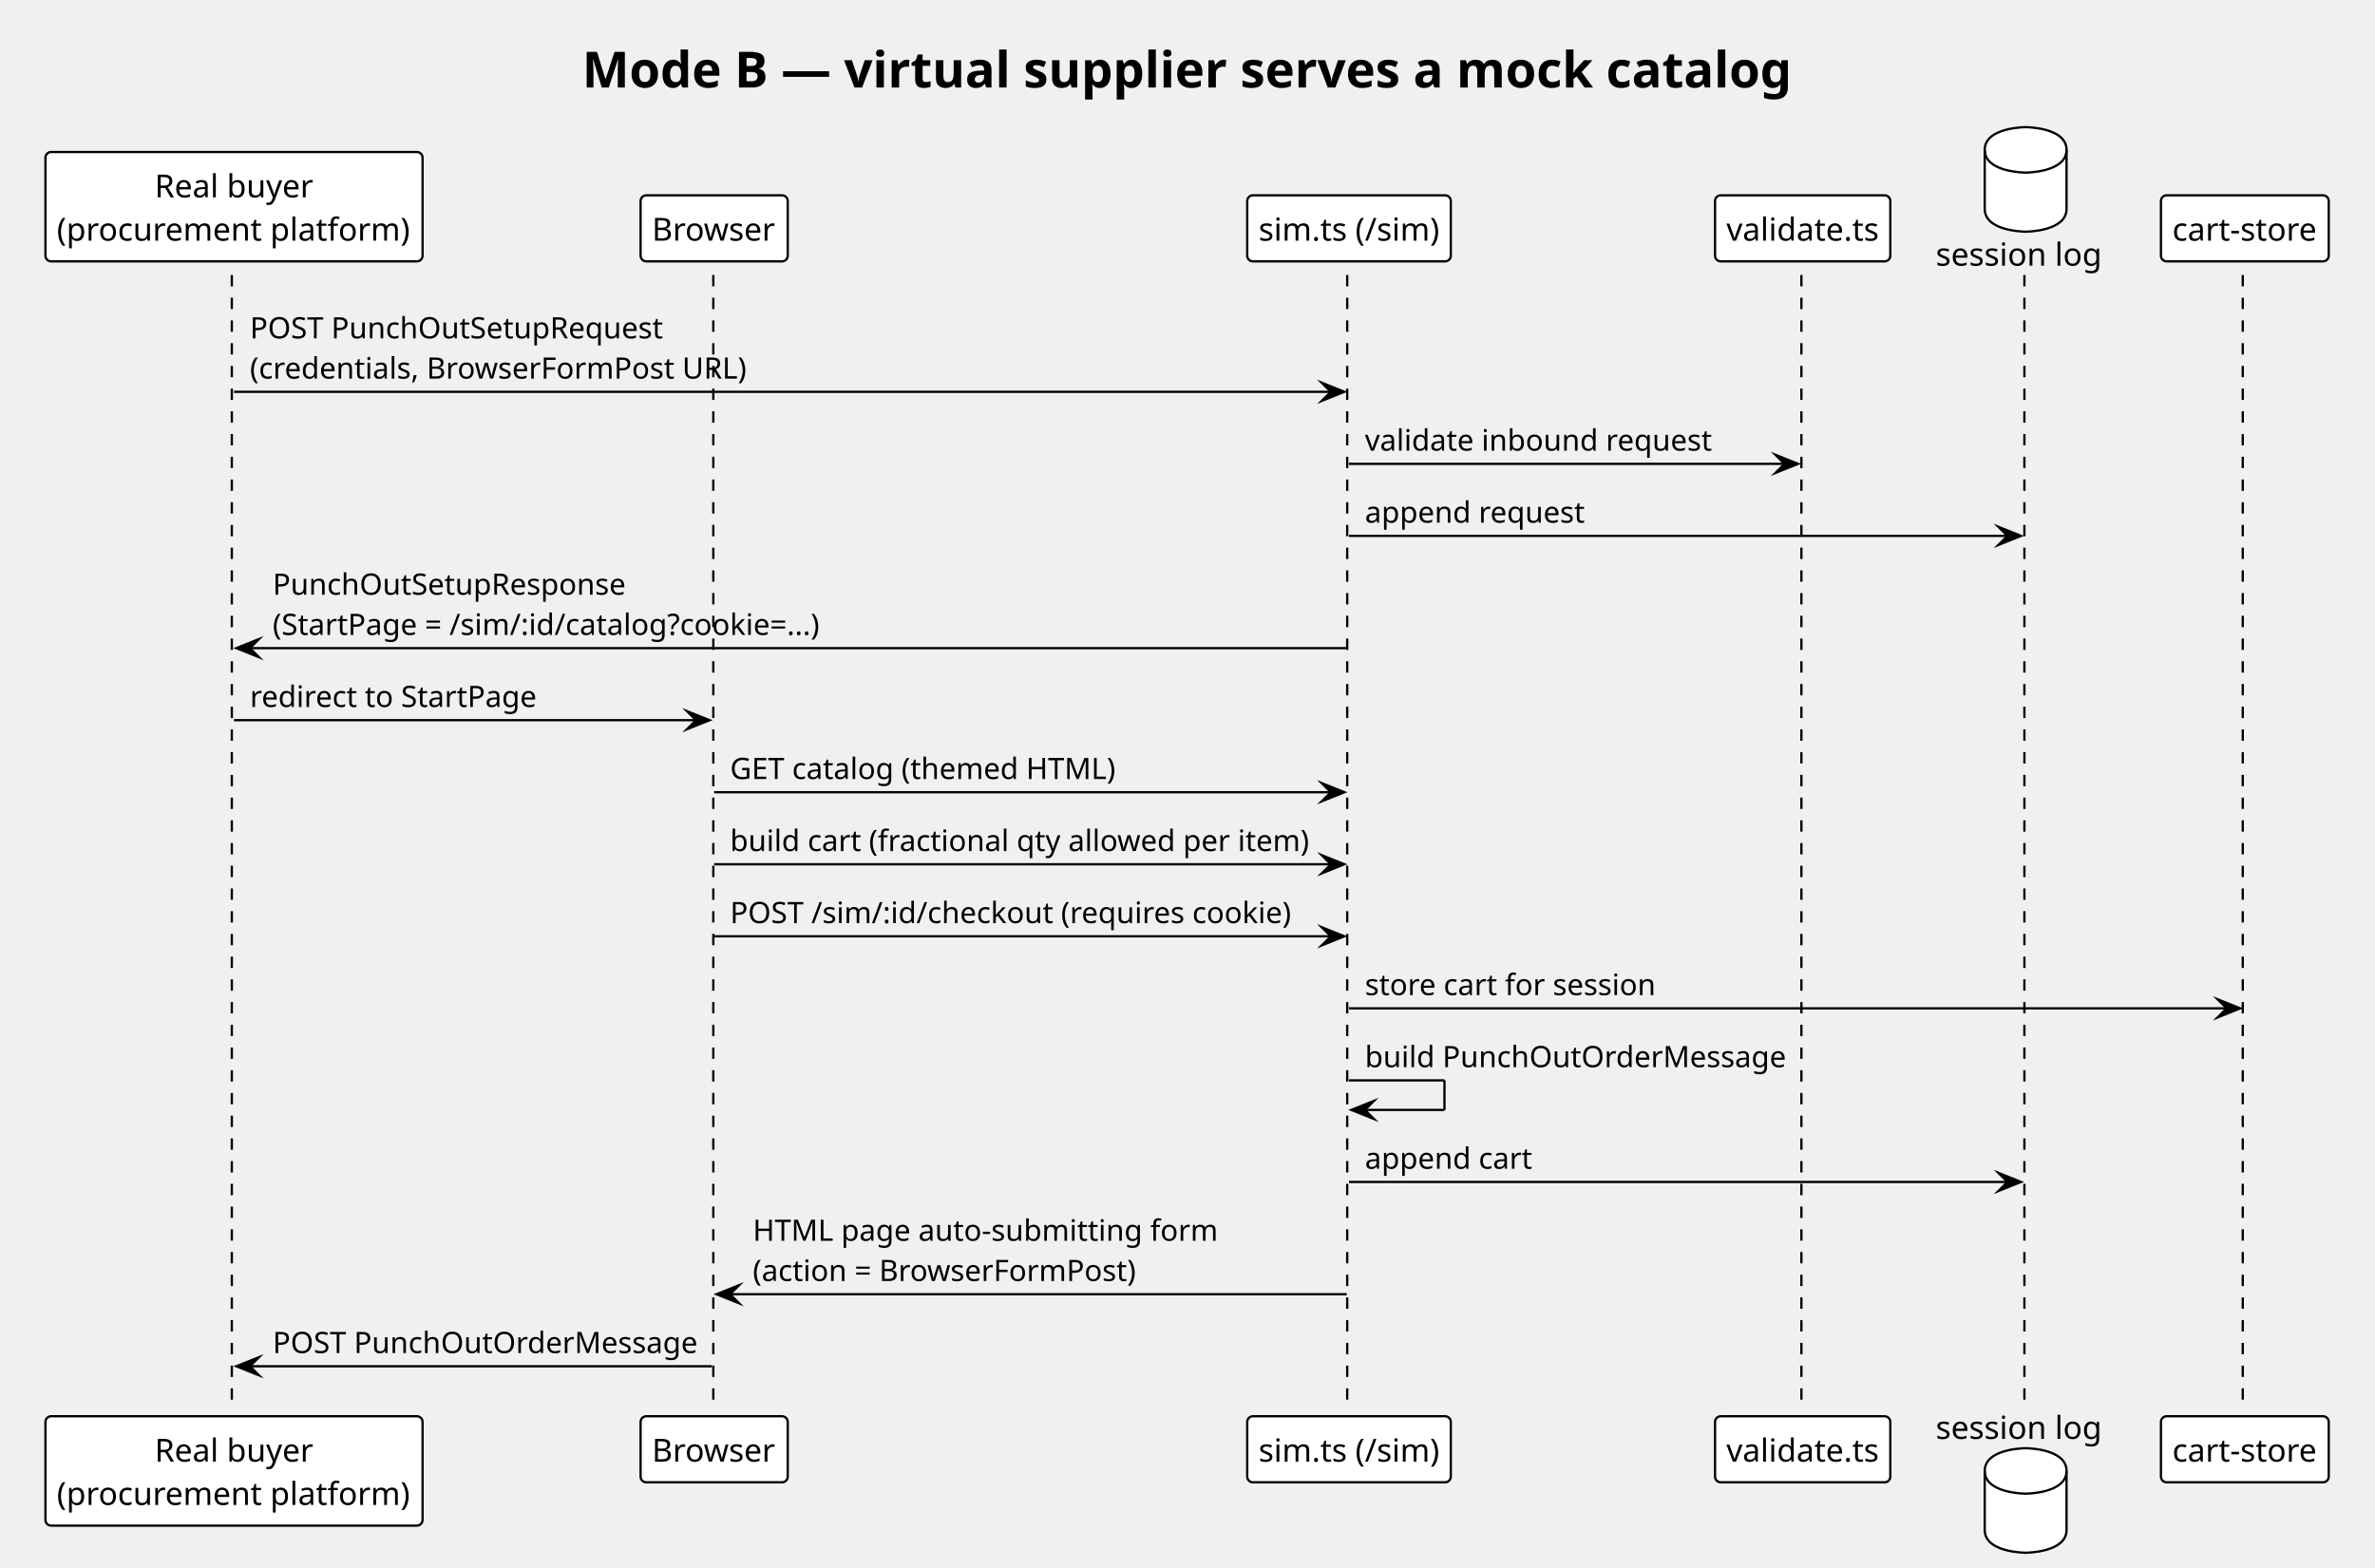
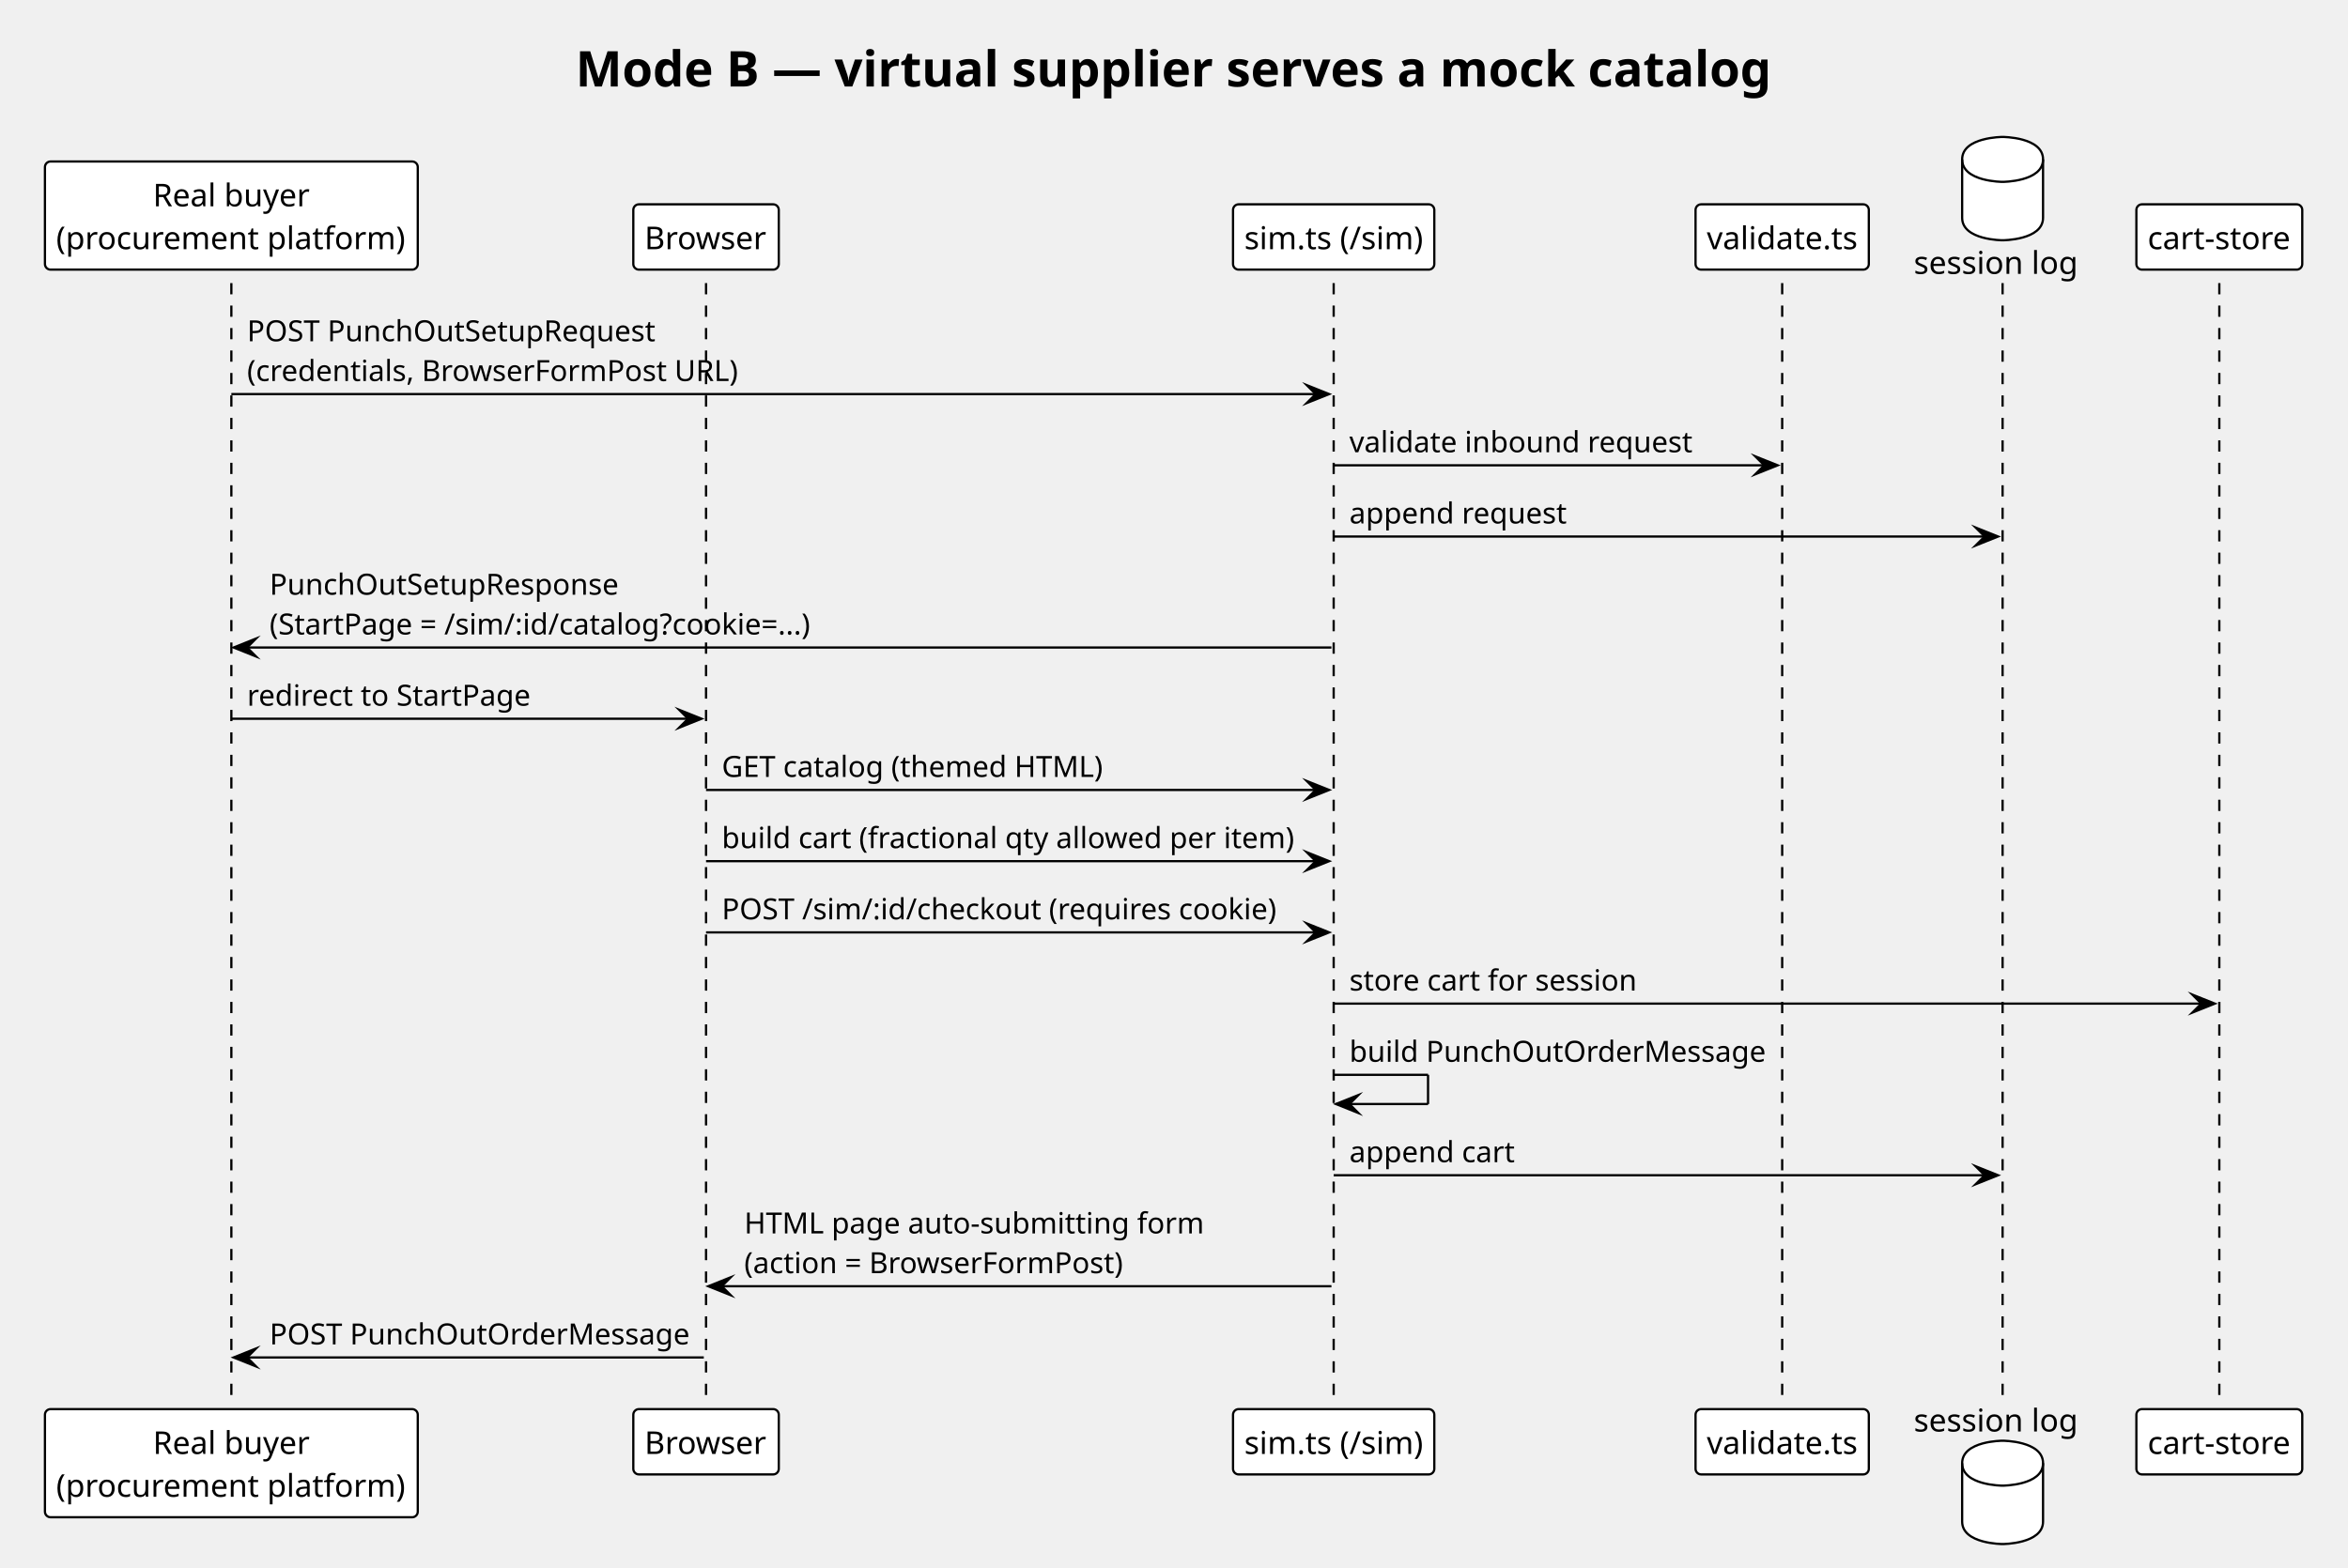
- <svg xmlns="http://www.w3.org/2000/svg" contentStyleType="text/css" data-diagram-type="SEQUENCE" preserveAspectRatio="xMidYMid meet" version="1.1" viewBox="0 0 1045 690" zoomAndPan="magnify" width="1045" height="690">
+ <svg xmlns="http://www.w3.org/2000/svg" version="1.1" data-diagram-type="SEQUENCE" viewBox="0 0 1045 698" zoomAndPan="magnify" preserveAspectRatio="xMidYMid meet" contentStyleType="text/css" width="1045" height="698">
  <defs />
-   <g>
+   <g font-family="sans-serif" lengthAdjust="spacing">
    <g class="title" data-source-line="2">
-       <text fill="#000000" font-family="Verdana" font-size="22" font-weight="700" lengthAdjust="spacing" textLength="531.324" x="256.159" y="38.518">Mode B — virtual supplier serves a mock catalog</text>
+       <text x="256.159" y="38.518" fill="#000" font-size="22" textLength="531.324" font-weight="700" font-family="Verdana">Mode B — virtual supplier serves a mock catalog</text>
    </g>
-     <g class="participant-lifeline" data-entity-uid="part1" data-qualified-name="Buyer" data-source-line="4" id="part1-lifeline">
-       <g>
-         <rect fill="#000000" fill-opacity="0" height="498.296" width="8" x="98.966" y="121.032" />
-         <line style="stroke:#000000;stroke-width:1;stroke-dasharray:5,5;" x1="102" x2="102" y1="121.032" y2="619.328" />
-       </g>
+     <g>
+       <rect x="99.466" y="126.032" width="8" height="496.296" fill="#000" fill-opacity="0" />
+       <line x1="102.966" y1="126.032" x2="102.966" y2="622.328" style="stroke:#000;stroke-width:1;stroke-dasharray:5,5;" />
    </g>
-     <g class="participant-lifeline" data-entity-uid="part2" data-qualified-name="Br" data-source-line="5" id="part2-lifeline">
-       <g>
-         <rect fill="#000000" fill-opacity="0" height="498.296" width="8" x="310.231" y="121.032" />
-         <line style="stroke:#000000;stroke-width:1;stroke-dasharray:5,5;" x1="313.861" x2="313.861" y1="121.032" y2="619.328" />
-       </g>
+     <g>
+       <rect x="310.731" y="126.032" width="8" height="496.296" fill="#000" fill-opacity="0" />
+       <line x1="314.231" y1="126.032" x2="314.231" y2="622.328" style="stroke:#000;stroke-width:1;stroke-dasharray:5,5;" />
    </g>
-     <g class="participant-lifeline" data-entity-uid="part3" data-qualified-name="Sim" data-source-line="6" id="part3-lifeline">
-       <g>
-         <rect fill="#000000" fill-opacity="0" height="498.296" width="8" x="589.564" y="121.032" />
-         <line style="stroke:#000000;stroke-width:1;stroke-dasharray:5,5;" x1="592.776" x2="592.776" y1="121.032" y2="619.328" />
-       </g>
+     <g>
+       <rect x="590.064" y="126.032" width="8" height="496.296" fill="#000" fill-opacity="0" />
+       <line x1="593.564" y1="126.032" x2="593.564" y2="622.328" style="stroke:#000;stroke-width:1;stroke-dasharray:5,5;" />
    </g>
-     <g class="participant-lifeline" data-entity-uid="part4" data-qualified-name="Val" data-source-line="7" id="part4-lifeline">
-       <g>
-         <rect fill="#000000" fill-opacity="0" height="498.296" width="8" x="789.178" y="121.032" />
-         <line style="stroke:#000000;stroke-width:1;stroke-dasharray:5,5;" x1="792.62" x2="792.62" y1="121.032" y2="619.328" />
-       </g>
+     <g>
+       <rect x="789.678" y="126.032" width="8" height="496.296" fill="#000" fill-opacity="0" />
+       <line x1="793.178" y1="126.032" x2="793.178" y2="622.328" style="stroke:#000;stroke-width:1;stroke-dasharray:5,5;" />
    </g>
-     <g class="participant-lifeline" data-entity-uid="part5" data-qualified-name="Log" data-source-line="8" id="part5-lifeline">
-       <g>
-         <rect fill="#000000" fill-opacity="0" height="498.296" width="8" x="887.276" y="121.032" />
-         <line style="stroke:#000000;stroke-width:1;stroke-dasharray:5,5;" x1="890.736" x2="890.736" y1="121.032" y2="619.328" />
-       </g>
+     <g>
+       <rect x="887.776" y="126.032" width="8" height="496.296" fill="#000" fill-opacity="0" />
+       <line x1="891.276" y1="126.032" x2="891.276" y2="622.328" style="stroke:#000;stroke-width:1;stroke-dasharray:5,5;" />
    </g>
-     <g class="participant-lifeline" data-entity-uid="part6" data-qualified-name="Cart" data-source-line="9" id="part6-lifeline">
-       <g>
-         <rect fill="#000000" fill-opacity="0" height="498.296" width="8" x="983.729" y="121.032" />
-         <line style="stroke:#000000;stroke-width:1;stroke-dasharray:5,5;" x1="986.816" x2="986.816" y1="121.032" y2="619.328" />
-       </g>
+     <g>
+       <rect x="984.229" y="126.032" width="8" height="496.296" fill="#000" fill-opacity="0" />
+       <line x1="987.729" y1="126.032" x2="987.729" y2="622.328" style="stroke:#000;stroke-width:1;stroke-dasharray:5,5;" />
    </g>
-     <g class="participant participant-head" data-entity-uid="part1" data-qualified-name="Buyer" data-source-line="4" id="part1-head">
-       <rect fill="#FFFFFF" height="48.136" rx="2.5" ry="2.5" style="stroke:#000000;stroke-width:1;" width="165.931" x="20" y="66.896" />
-       <text fill="#000000" font-family="Verdana" font-size="14" lengthAdjust="spacing" textLength="69.79" x="68.071" y="86.862">Real buyer</text>
-       <text fill="#000000" font-family="Verdana" font-size="14" lengthAdjust="spacing" textLength="155.931" x="25" y="105.93">(procurement platform)</text>
-     </g>
-     <g class="participant participant-tail" data-entity-uid="part1" data-qualified-name="Buyer" data-source-line="4" id="part1-tail">
-       <rect fill="#FFFFFF" height="48.136" rx="2.5" ry="2.5" style="stroke:#000000;stroke-width:1;" width="165.931" x="20" y="623.328" />
-       <text fill="#000000" font-family="Verdana" font-size="14" lengthAdjust="spacing" textLength="69.79" x="68.071" y="643.294">Real buyer</text>
-       <text fill="#000000" font-family="Verdana" font-size="14" lengthAdjust="spacing" textLength="155.931" x="25" y="662.362">(procurement platform)</text>
-     </g>
-     <g class="participant participant-head" data-entity-uid="part2" data-qualified-name="Br" data-source-line="5" id="part2-head">
-       <rect fill="#FFFFFF" height="29.068" rx="2.5" ry="2.5" style="stroke:#000000;stroke-width:1;" width="64.74" x="281.861" y="85.964" />
-       <text fill="#000000" font-family="Verdana" font-size="14" lengthAdjust="spacing" textLength="54.74" x="286.861" y="105.93">Browser</text>
-     </g>
-     <g class="participant participant-tail" data-entity-uid="part2" data-qualified-name="Br" data-source-line="5" id="part2-tail">
-       <rect fill="#FFFFFF" height="29.068" rx="2.5" ry="2.5" style="stroke:#000000;stroke-width:1;" width="64.74" x="281.861" y="623.328" />
-       <text fill="#000000" font-family="Verdana" font-size="14" lengthAdjust="spacing" textLength="54.74" x="286.861" y="643.294">Browser</text>
-     </g>
-     <g class="participant participant-head" data-entity-uid="part3" data-qualified-name="Sim" data-source-line="6" id="part3-head">
-       <rect fill="#FFFFFF" height="29.068" rx="2.5" ry="2.5" style="stroke:#000000;stroke-width:1;" width="89.576" x="548.776" y="85.964" />
-       <text fill="#000000" font-family="Verdana" font-size="14" lengthAdjust="spacing" textLength="79.576" x="553.776" y="105.93">sim.ts (/sim)</text>
-     </g>
-     <g class="participant participant-tail" data-entity-uid="part3" data-qualified-name="Sim" data-source-line="6" id="part3-tail">
-       <rect fill="#FFFFFF" height="29.068" rx="2.5" ry="2.5" style="stroke:#000000;stroke-width:1;" width="89.576" x="548.776" y="623.328" />
-       <text fill="#000000" font-family="Verdana" font-size="14" lengthAdjust="spacing" textLength="79.576" x="553.776" y="643.294">sim.ts (/sim)</text>
-     </g>
-     <g class="participant participant-head" data-entity-uid="part4" data-qualified-name="Val" data-source-line="7" id="part4-head">
-       <rect fill="#FFFFFF" height="29.068" rx="2.5" ry="2.5" style="stroke:#000000;stroke-width:1;" width="77.116" x="754.62" y="85.964" />
-       <text fill="#000000" font-family="Verdana" font-size="14" lengthAdjust="spacing" textLength="67.116" x="759.62" y="105.93">validate.ts</text>
-     </g>
-     <g class="participant participant-tail" data-entity-uid="part4" data-qualified-name="Val" data-source-line="7" id="part4-tail">
-       <rect fill="#FFFFFF" height="29.068" rx="2.5" ry="2.5" style="stroke:#000000;stroke-width:1;" width="77.116" x="754.62" y="623.328" />
-       <text fill="#000000" font-family="Verdana" font-size="14" lengthAdjust="spacing" textLength="67.116" x="759.62" y="643.294">validate.ts</text>
-     </g>
-     <g class="participant participant-head" data-entity-uid="part5" data-qualified-name="Log" data-source-line="8" id="part5-head">
-       <text fill="#000000" font-family="Verdana" font-size="14" lengthAdjust="spacing" textLength="73.08" x="851.736" y="116.93">session log</text>
-       <path d="M873.276,65.964 C873.276,55.964 891.276,55.964 891.276,55.964 C891.276,55.964 909.276,55.964 909.276,65.964 L909.276,91.964 C909.276,101.964 891.276,101.964 891.276,101.964 C891.276,101.964 873.276,101.964 873.276,91.964 L873.276,65.964" fill="#FFFFFF" style="stroke:#000000;stroke-width:1;" />
-       <path d="M873.276,65.964 C873.276,75.964 891.276,75.964 891.276,75.964 C891.276,75.964 909.276,75.964 909.276,65.964" fill="none" style="stroke:#000000;stroke-width:1;" />
-     </g>
-     <g class="participant participant-tail" data-entity-uid="part5" data-qualified-name="Log" data-source-line="8" id="part5-tail">
-       <text fill="#000000" font-family="Verdana" font-size="14" lengthAdjust="spacing" textLength="73.08" x="851.736" y="633.294">session log</text>
-       <path d="M873.276,647.396 C873.276,637.396 891.276,637.396 891.276,637.396 C891.276,637.396 909.276,637.396 909.276,647.396 L909.276,673.396 C909.276,683.396 891.276,683.396 891.276,683.396 C891.276,683.396 873.276,683.396 873.276,673.396 L873.276,647.396" fill="#FFFFFF" style="stroke:#000000;stroke-width:1;" />
-       <path d="M873.276,647.396 C873.276,657.396 891.276,657.396 891.276,657.396 C891.276,657.396 909.276,657.396 909.276,647.396" fill="none" style="stroke:#000000;stroke-width:1;" />
-     </g>
-     <g class="participant participant-head" data-entity-uid="part6" data-qualified-name="Cart" data-source-line="9" id="part6-head">
-       <rect fill="#FFFFFF" height="29.068" rx="2.5" ry="2.5" style="stroke:#000000;stroke-width:1;" width="73.826" x="950.816" y="85.964" />
-       <text fill="#000000" font-family="Verdana" font-size="14" lengthAdjust="spacing" textLength="63.826" x="955.816" y="105.93">cart-store</text>
-     </g>
-     <g class="participant participant-tail" data-entity-uid="part6" data-qualified-name="Cart" data-source-line="9" id="part6-tail">
-       <rect fill="#FFFFFF" height="29.068" rx="2.5" ry="2.5" style="stroke:#000000;stroke-width:1;" width="73.826" x="950.816" y="623.328" />
-       <text fill="#000000" font-family="Verdana" font-size="14" lengthAdjust="spacing" textLength="63.826" x="955.816" y="643.294">cart-store</text>
-     </g>
-     <g class="message" data-entity-1="part1" data-entity-2="part3" data-source-line="11" id="msg1">
-       <polygon fill="#000000" points="581.564,168.444,591.564,172.444,581.564,176.444,585.564,172.444" style="stroke:#000000;stroke-width:1;stroke-linejoin:miter;stroke-miterlimit:10;" />
-       <line style="stroke:#000000;stroke-width:1;" x1="102.966" x2="587.564" y1="172.444" y2="172.444" />
-       <text fill="#000000" font-family="Verdana" font-size="13" lengthAdjust="spacing" textLength="181.74" x="109.966" y="148.929">POST PunchOutSetupRequest</text>
-       <text fill="#000000" font-family="Verdana" font-size="13" lengthAdjust="spacing" textLength="219.284" x="109.966" y="166.635">(credentials, BrowserFormPost URL)</text>
-     </g>
-     <g class="message" data-entity-1="part3" data-entity-2="part4" data-source-line="12" id="msg2">
-       <polygon fill="#000000" points="781.178,200.15,791.178,204.15,781.178,208.15,785.178,204.15" style="stroke:#000000;stroke-width:1;stroke-linejoin:miter;stroke-miterlimit:10;" />
-       <line style="stroke:#000000;stroke-width:1;" x1="593.564" x2="787.178" y1="204.15" y2="204.15" />
-       <text fill="#000000" font-family="Verdana" font-size="13" lengthAdjust="spacing" textLength="152.971" x="600.564" y="198.341">validate inbound request</text>
-     </g>
-     <g class="message" data-entity-1="part3" data-entity-2="part5" data-source-line="13" id="msg3">
-       <polygon fill="#000000" points="879.276,231.856,889.276,235.856,879.276,239.856,883.276,235.856" style="stroke:#000000;stroke-width:1;stroke-linejoin:miter;stroke-miterlimit:10;" />
-       <line style="stroke:#000000;stroke-width:1;" x1="593.564" x2="885.276" y1="235.856" y2="235.856" />
-       <text fill="#000000" font-family="Verdana" font-size="13" lengthAdjust="spacing" textLength="97.006" x="600.564" y="230.047">append request</text>
-     </g>
-     <g class="message" data-entity-1="part3" data-entity-2="part1" data-source-line="14" id="msg4">
-       <polygon fill="#000000" points="113.966,281.268,103.966,285.268,113.966,289.268,109.966,285.268" style="stroke:#000000;stroke-width:1;stroke-linejoin:miter;stroke-miterlimit:10;" />
-       <line style="stroke:#000000;stroke-width:1;" x1="107.966" x2="592.564" y1="285.268" y2="285.268" />
-       <text fill="#000000" font-family="Verdana" font-size="13" lengthAdjust="spacing" textLength="155.376" x="119.966" y="261.753">PunchOutSetupResponse</text>
-       <text fill="#000000" font-family="Verdana" font-size="13" lengthAdjust="spacing" textLength="240.604" x="119.966" y="279.459">(StartPage = /sim/:id/catalog?cookie=...)</text>
-     </g>
-     <g class="message" data-entity-1="part1" data-entity-2="part2" data-source-line="16" id="msg5">
-       <polygon fill="#000000" points="302.231,312.974,312.231,316.974,302.231,320.974,306.231,316.974" style="stroke:#000000;stroke-width:1;stroke-linejoin:miter;stroke-miterlimit:10;" />
-       <line style="stroke:#000000;stroke-width:1;" x1="102.966" x2="308.231" y1="316.974" y2="316.974" />
-       <text fill="#000000" font-family="Verdana" font-size="13" lengthAdjust="spacing" textLength="126.672" x="109.966" y="311.165">redirect to StartPage</text>
-     </g>
-     <g class="message" data-entity-1="part2" data-entity-2="part3" data-source-line="17" id="msg6">
-       <polygon fill="#000000" points="581.564,344.68,591.564,348.68,581.564,352.68,585.564,348.68" style="stroke:#000000;stroke-width:1;stroke-linejoin:miter;stroke-miterlimit:10;" />
-       <line style="stroke:#000000;stroke-width:1;" x1="314.231" x2="587.564" y1="348.68" y2="348.68" />
-       <text fill="#000000" font-family="Verdana" font-size="13" lengthAdjust="spacing" textLength="169.598" x="321.231" y="342.871">GET catalog (themed HTML)</text>
-     </g>
-     <g class="message" data-entity-1="part2" data-entity-2="part3" data-source-line="18" id="msg7">
-       <polygon fill="#000000" points="581.564,376.386,591.564,380.386,581.564,384.386,585.564,380.386" style="stroke:#000000;stroke-width:1;stroke-linejoin:miter;stroke-miterlimit:10;" />
-       <line style="stroke:#000000;stroke-width:1;" x1="314.231" x2="587.564" y1="380.386" y2="380.386" />
-       <text fill="#000000" font-family="Verdana" font-size="13" lengthAdjust="spacing" textLength="255.333" x="321.231" y="374.577">build cart (fractional qty allowed per item)</text>
-     </g>
-     <g class="message" data-entity-1="part2" data-entity-2="part3" data-source-line="19" id="msg8">
-       <polygon fill="#000000" points="581.564,408.092,591.564,412.092,581.564,416.092,585.564,412.092" style="stroke:#000000;stroke-width:1;stroke-linejoin:miter;stroke-miterlimit:10;" />
-       <line style="stroke:#000000;stroke-width:1;" x1="314.231" x2="587.564" y1="412.092" y2="412.092" />
-       <text fill="#000000" font-family="Verdana" font-size="13" lengthAdjust="spacing" textLength="247.39" x="321.231" y="406.283">POST /sim/:id/checkout (requires cookie)</text>
-     </g>
-     <g class="message" data-entity-1="part3" data-entity-2="part6" data-source-line="20" id="msg9">
-       <polygon fill="#000000" points="975.729,439.798,985.729,443.798,975.729,447.798,979.729,443.798" style="stroke:#000000;stroke-width:1;stroke-linejoin:miter;stroke-miterlimit:10;" />
-       <line style="stroke:#000000;stroke-width:1;" x1="593.564" x2="981.729" y1="443.798" y2="443.798" />
-       <text fill="#000000" font-family="Verdana" font-size="13" lengthAdjust="spacing" textLength="128.193" x="600.564" y="437.989">store cart for session</text>
-     </g>
-     <g class="message" data-entity-1="part3" data-entity-2="part3" data-source-line="21" id="msg10">
-       <line style="stroke:#000000;stroke-width:1;" x1="593.564" x2="635.564" y1="475.504" y2="475.504" />
-       <line style="stroke:#000000;stroke-width:1;" x1="635.564" x2="635.564" y1="475.504" y2="488.504" />
-       <line style="stroke:#000000;stroke-width:1;" x1="594.564" x2="635.564" y1="488.504" y2="488.504" />
-       <polygon fill="#000000" points="604.564,484.504,594.564,488.504,604.564,492.504,600.564,488.504" style="stroke:#000000;stroke-width:1;stroke-linejoin:miter;stroke-miterlimit:10;" />
-       <text fill="#000000" font-family="Verdana" font-size="13" lengthAdjust="spacing" textLength="185.614" x="600.564" y="469.695">build PunchOutOrderMessage</text>
-     </g>
-     <g class="message" data-entity-1="part3" data-entity-2="part5" data-source-line="22" id="msg11">
-       <polygon fill="#000000" points="879.276,516.21,889.276,520.21,879.276,524.21,883.276,520.21" style="stroke:#000000;stroke-width:1;stroke-linejoin:miter;stroke-miterlimit:10;" />
-       <line style="stroke:#000000;stroke-width:1;" x1="593.564" x2="885.276" y1="520.21" y2="520.21" />
-       <text fill="#000000" font-family="Verdana" font-size="13" lengthAdjust="spacing" textLength="73.619" x="600.564" y="514.401">append cart</text>
-     </g>
-     <g class="message" data-entity-1="part3" data-entity-2="part2" data-source-line="23" id="msg12">
-       <polygon fill="#000000" points="325.231,565.622,315.231,569.622,325.231,573.622,321.231,569.622" style="stroke:#000000;stroke-width:1;stroke-linejoin:miter;stroke-miterlimit:10;" />
-       <line style="stroke:#000000;stroke-width:1;" x1="319.231" x2="592.564" y1="569.622" y2="569.622" />
-       <text fill="#000000" font-family="Verdana" font-size="13" lengthAdjust="spacing" textLength="204.685" x="331.231" y="546.107">HTML page auto-submitting form</text>
-       <text fill="#000000" font-family="Verdana" font-size="13" lengthAdjust="spacing" textLength="169.091" x="331.231" y="563.813">(action = BrowserFormPost)</text>
-     </g>
-     <g class="message" data-entity-1="part2" data-entity-2="part1" data-source-line="24" id="msg13">
-       <polygon fill="#000000" points="113.966,597.328,103.966,601.328,113.966,605.328,109.966,601.328" style="stroke:#000000;stroke-width:1;stroke-linejoin:miter;stroke-miterlimit:10;" />
-       <line style="stroke:#000000;stroke-width:1;" x1="107.966" x2="313.231" y1="601.328" y2="601.328" />
-       <text fill="#000000" font-family="Verdana" font-size="13" lengthAdjust="spacing" textLength="187.265" x="119.966" y="595.519">POST PunchOutOrderMessage</text>
-     </g>
+     <rect x="20" y="71.896" width="165.931" height="48.136" fill="#FFF" style="stroke:#000;stroke-width:1;" rx="2.5" ry="2.5" />
+     <text x="68.071" y="91.862" fill="#000" font-size="14" textLength="69.79" font-family="Verdana">Real buyer</text>
+     <text x="25" y="110.93" fill="#000" font-size="14" textLength="155.931" font-family="Verdana">(procurement platform)</text>
+     <rect x="281.861" y="90.964" width="64.74" height="29.068" fill="#FFF" style="stroke:#000;stroke-width:1;" rx="2.5" ry="2.5" />
+     <text x="286.861" y="110.93" fill="#000" font-size="14" textLength="54.74" font-family="Verdana">Browser</text>
+     <rect x="548.776" y="90.964" width="89.576" height="29.068" fill="#FFF" style="stroke:#000;stroke-width:1;" rx="2.5" ry="2.5" />
+     <text x="553.776" y="110.93" fill="#000" font-size="14" textLength="79.576" font-family="Verdana">sim.ts (/sim)</text>
+     <rect x="754.62" y="90.964" width="77.116" height="29.068" fill="#FFF" style="stroke:#000;stroke-width:1;" rx="2.5" ry="2.5" />
+     <text x="759.62" y="110.93" fill="#000" font-size="14" textLength="67.116" font-family="Verdana">validate.ts</text>
+     <text x="851.736" y="121.93" fill="#000" font-size="14" textLength="73.08" font-family="Verdana">session log</text>
+     <path d="M873.276,70.964 C873.276,60.964 891.276,60.964 891.276,60.964 C891.276,60.964 909.276,60.964 909.276,70.964 L909.276,96.964 C909.276,106.964 891.276,106.964 891.276,106.964 C891.276,106.964 873.276,106.964 873.276,96.964 L873.276,70.964" style="stroke:#000;stroke-width:1;" fill="#FFF" />
+     <path d="M873.276,70.964 C873.276,80.964 891.276,80.964 891.276,80.964 C891.276,80.964 909.276,80.964 909.276,70.964" style="stroke:#000;stroke-width:1;" fill="none" />
+     <rect x="950.816" y="90.964" width="73.826" height="29.068" fill="#FFF" style="stroke:#000;stroke-width:1;" rx="2.5" ry="2.5" />
+     <text x="955.816" y="110.93" fill="#000" font-size="14" textLength="63.826" font-family="Verdana">cart-store</text>
+     <rect x="20" y="627.328" width="165.931" height="48.136" fill="#FFF" style="stroke:#000;stroke-width:1;" rx="2.5" ry="2.5" />
+     <text x="68.071" y="647.294" fill="#000" font-size="14" textLength="69.79" font-family="Verdana">Real buyer</text>
+     <text x="25" y="666.362" fill="#000" font-size="14" textLength="155.931" font-family="Verdana">(procurement platform)</text>
+     <rect x="281.861" y="627.328" width="64.74" height="29.068" fill="#FFF" style="stroke:#000;stroke-width:1;" rx="2.5" ry="2.5" />
+     <text x="286.861" y="647.294" fill="#000" font-size="14" textLength="54.74" font-family="Verdana">Browser</text>
+     <rect x="548.776" y="627.328" width="89.576" height="29.068" fill="#FFF" style="stroke:#000;stroke-width:1;" rx="2.5" ry="2.5" />
+     <text x="553.776" y="647.294" fill="#000" font-size="14" textLength="79.576" font-family="Verdana">sim.ts (/sim)</text>
+     <rect x="754.62" y="627.328" width="77.116" height="29.068" fill="#FFF" style="stroke:#000;stroke-width:1;" rx="2.5" ry="2.5" />
+     <text x="759.62" y="647.294" fill="#000" font-size="14" textLength="67.116" font-family="Verdana">validate.ts</text>
+     <text x="851.736" y="637.294" fill="#000" font-size="14" textLength="73.08" font-family="Verdana">session log</text>
+     <path d="M873.276,651.396 C873.276,641.396 891.276,641.396 891.276,641.396 C891.276,641.396 909.276,641.396 909.276,651.396 L909.276,677.396 C909.276,687.396 891.276,687.396 891.276,687.396 C891.276,687.396 873.276,687.396 873.276,677.396 L873.276,651.396" style="stroke:#000;stroke-width:1;" fill="#FFF" />
+     <path d="M873.276,651.396 C873.276,661.396 891.276,661.396 891.276,661.396 C891.276,661.396 909.276,661.396 909.276,651.396" style="stroke:#000;stroke-width:1;" fill="none" />
+     <rect x="950.816" y="627.328" width="73.826" height="29.068" fill="#FFF" style="stroke:#000;stroke-width:1;" rx="2.5" ry="2.5" />
+     <text x="955.816" y="647.294" fill="#000" font-size="14" textLength="63.826" font-family="Verdana">cart-store</text>
+     <polygon points="581.564,171.444,591.564,175.444,581.564,179.444,585.564,175.444" fill="#000" style="stroke:#000;stroke-width:1;stroke-linejoin:miter;stroke-miterlimit:10;" />
+     <line x1="102.966" y1="175.444" x2="587.564" y2="175.444" style="stroke:#000;stroke-width:1;" />
+     <text x="109.966" y="151.929" fill="#000" font-size="13" textLength="181.74" font-family="Verdana">POST PunchOutSetupRequest</text>
+     <text x="109.966" y="169.635" fill="#000" font-size="13" textLength="219.284" font-family="Verdana">(credentials, BrowserFormPost URL)</text>
+     <polygon points="781.178,203.15,791.178,207.15,781.178,211.15,785.178,207.15" fill="#000" style="stroke:#000;stroke-width:1;stroke-linejoin:miter;stroke-miterlimit:10;" />
+     <line x1="593.564" y1="207.15" x2="787.178" y2="207.15" style="stroke:#000;stroke-width:1;" />
+     <text x="600.564" y="201.341" fill="#000" font-size="13" textLength="152.971" font-family="Verdana">validate inbound request</text>
+     <polygon points="879.276,234.856,889.276,238.856,879.276,242.856,883.276,238.856" fill="#000" style="stroke:#000;stroke-width:1;stroke-linejoin:miter;stroke-miterlimit:10;" />
+     <line x1="593.564" y1="238.856" x2="885.276" y2="238.856" style="stroke:#000;stroke-width:1;" />
+     <text x="600.564" y="233.047" fill="#000" font-size="13" textLength="97.006" font-family="Verdana">append request</text>
+     <polygon points="113.966,284.268,103.966,288.268,113.966,292.268,109.966,288.268" fill="#000" style="stroke:#000;stroke-width:1;stroke-linejoin:miter;stroke-miterlimit:10;" />
+     <line x1="107.966" y1="288.268" x2="592.564" y2="288.268" style="stroke:#000;stroke-width:1;" />
+     <text x="119.966" y="264.753" fill="#000" font-size="13" textLength="155.376" font-family="Verdana">PunchOutSetupResponse</text>
+     <text x="119.966" y="282.459" fill="#000" font-size="13" textLength="240.604" font-family="Verdana">(StartPage = /sim/:id/catalog?cookie=...)</text>
+     <polygon points="302.231,315.974,312.231,319.974,302.231,323.974,306.231,319.974" fill="#000" style="stroke:#000;stroke-width:1;stroke-linejoin:miter;stroke-miterlimit:10;" />
+     <line x1="102.966" y1="319.974" x2="308.231" y2="319.974" style="stroke:#000;stroke-width:1;" />
+     <text x="109.966" y="314.165" fill="#000" font-size="13" textLength="126.672" font-family="Verdana">redirect to StartPage</text>
+     <polygon points="581.564,347.68,591.564,351.68,581.564,355.68,585.564,351.68" fill="#000" style="stroke:#000;stroke-width:1;stroke-linejoin:miter;stroke-miterlimit:10;" />
+     <line x1="314.231" y1="351.68" x2="587.564" y2="351.68" style="stroke:#000;stroke-width:1;" />
+     <text x="321.231" y="345.871" fill="#000" font-size="13" textLength="169.598" font-family="Verdana">GET catalog (themed HTML)</text>
+     <polygon points="581.564,379.386,591.564,383.386,581.564,387.386,585.564,383.386" fill="#000" style="stroke:#000;stroke-width:1;stroke-linejoin:miter;stroke-miterlimit:10;" />
+     <line x1="314.231" y1="383.386" x2="587.564" y2="383.386" style="stroke:#000;stroke-width:1;" />
+     <text x="321.231" y="377.577" fill="#000" font-size="13" textLength="255.333" font-family="Verdana">build cart (fractional qty allowed per item)</text>
+     <polygon points="581.564,411.092,591.564,415.092,581.564,419.092,585.564,415.092" fill="#000" style="stroke:#000;stroke-width:1;stroke-linejoin:miter;stroke-miterlimit:10;" />
+     <line x1="314.231" y1="415.092" x2="587.564" y2="415.092" style="stroke:#000;stroke-width:1;" />
+     <text x="321.231" y="409.283" fill="#000" font-size="13" textLength="247.39" font-family="Verdana">POST /sim/:id/checkout (requires cookie)</text>
+     <polygon points="975.729,442.798,985.729,446.798,975.729,450.798,979.729,446.798" fill="#000" style="stroke:#000;stroke-width:1;stroke-linejoin:miter;stroke-miterlimit:10;" />
+     <line x1="593.564" y1="446.798" x2="981.729" y2="446.798" style="stroke:#000;stroke-width:1;" />
+     <text x="600.564" y="440.989" fill="#000" font-size="13" textLength="128.193" font-family="Verdana">store cart for session</text>
+     <line x1="593.564" y1="478.504" x2="635.564" y2="478.504" style="stroke:#000;stroke-width:1;" />
+     <line x1="635.564" y1="478.504" x2="635.564" y2="491.504" style="stroke:#000;stroke-width:1;" />
+     <line x1="594.564" y1="491.504" x2="635.564" y2="491.504" style="stroke:#000;stroke-width:1;" />
+     <polygon points="604.564,487.504,594.564,491.504,604.564,495.504,600.564,491.504" fill="#000" style="stroke:#000;stroke-width:1;stroke-linejoin:miter;stroke-miterlimit:10;" />
+     <text x="600.564" y="472.695" fill="#000" font-size="13" textLength="185.614" font-family="Verdana">build PunchOutOrderMessage</text>
+     <polygon points="879.276,519.21,889.276,523.21,879.276,527.21,883.276,523.21" fill="#000" style="stroke:#000;stroke-width:1;stroke-linejoin:miter;stroke-miterlimit:10;" />
+     <line x1="593.564" y1="523.21" x2="885.276" y2="523.21" style="stroke:#000;stroke-width:1;" />
+     <text x="600.564" y="517.401" fill="#000" font-size="13" textLength="73.619" font-family="Verdana">append cart</text>
+     <polygon points="325.231,568.622,315.231,572.622,325.231,576.622,321.231,572.622" fill="#000" style="stroke:#000;stroke-width:1;stroke-linejoin:miter;stroke-miterlimit:10;" />
+     <line x1="319.231" y1="572.622" x2="592.564" y2="572.622" style="stroke:#000;stroke-width:1;" />
+     <text x="331.231" y="549.107" fill="#000" font-size="13" textLength="204.685" font-family="Verdana">HTML page auto-submitting form</text>
+     <text x="331.231" y="566.813" fill="#000" font-size="13" textLength="169.091" font-family="Verdana">(action = BrowserFormPost)</text>
+     <polygon points="113.966,600.328,103.966,604.328,113.966,608.328,109.966,604.328" fill="#000" style="stroke:#000;stroke-width:1;stroke-linejoin:miter;stroke-miterlimit:10;" />
+     <line x1="107.966" y1="604.328" x2="313.231" y2="604.328" style="stroke:#000;stroke-width:1;" />
+     <text x="119.966" y="598.519" fill="#000" font-size="13" textLength="187.265" font-family="Verdana">POST PunchOutOrderMessage</text>
  </g>
</svg>
